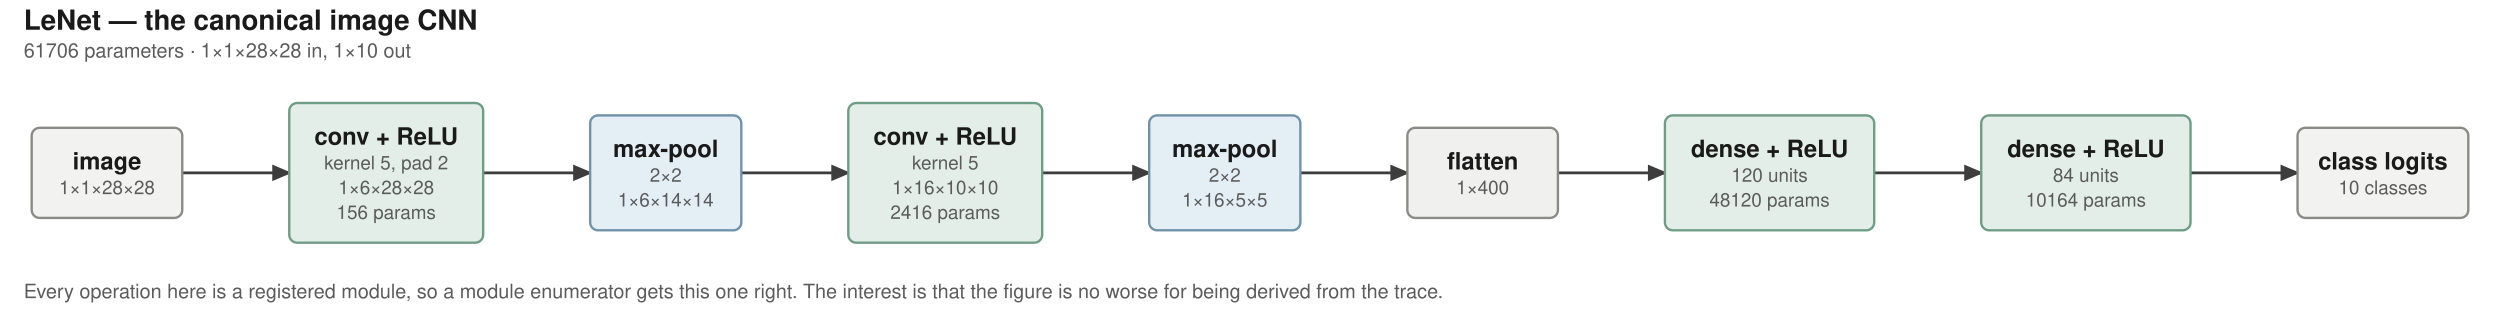
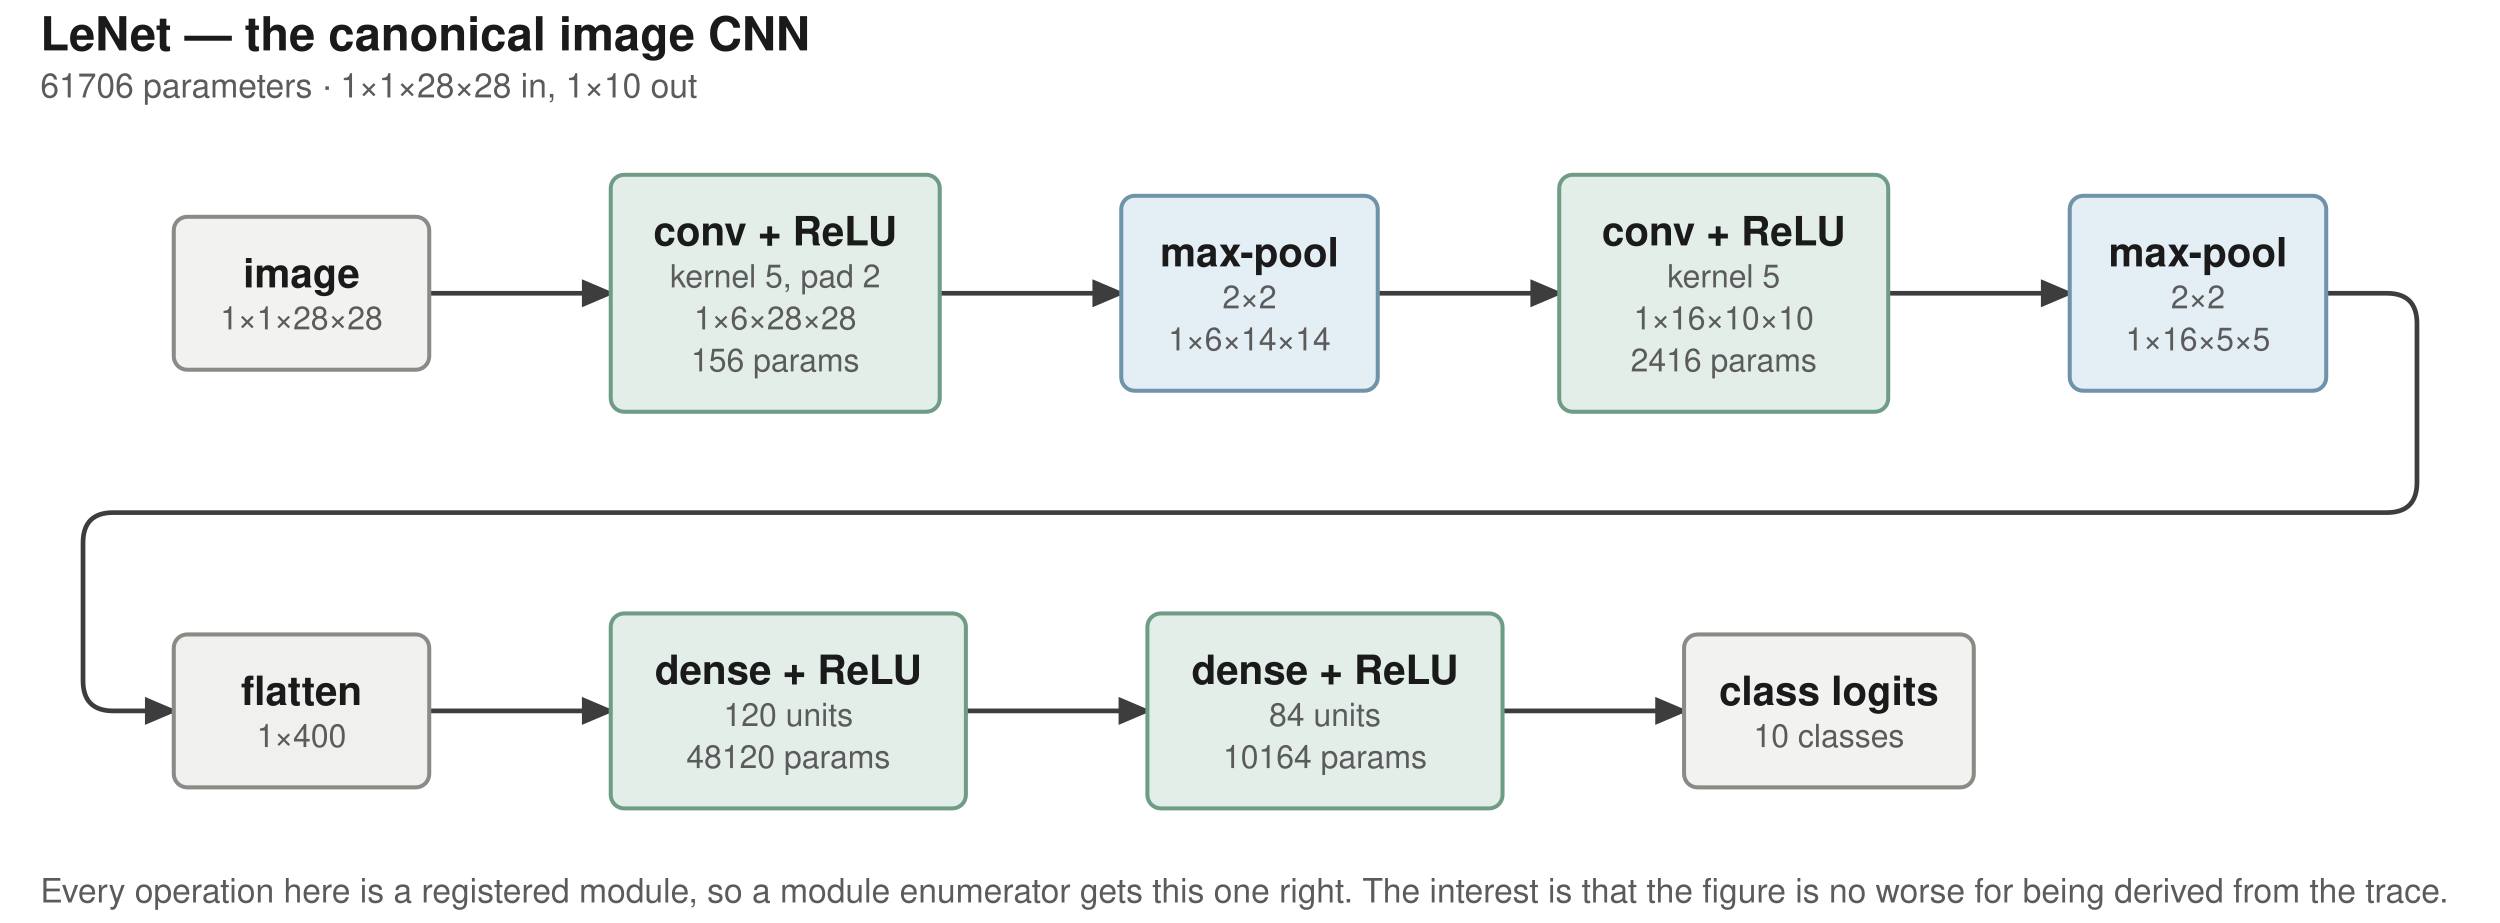
- <svg xmlns="http://www.w3.org/2000/svg" class="draughtsman" role="img" aria-label="LeNet — the canonical image CNN" viewBox="0 0 1261.89 156.5" width="1261.89" height="156.5">
+ <svg xmlns="http://www.w3.org/2000/svg" class="draughtsman" role="img" aria-label="LeNet — the canonical image CNN" viewBox="0 0 743.77 274.5" width="743.77" height="274.5">
  <defs>
    <marker id="ds-arrow" viewBox="0 0 8 8" refX="7" refY="4" markerWidth="7" markerHeight="7" orient="auto-start-reverse">
      <path d="M0 0.6 L8 4 L0 7.4 Z" style="fill:#3d3d3d" />
    </marker>
  </defs>
  <text class="ds-title" x="12" y="15" style="font-family:Helvetica Neue, Helvetica, Arial, sans-serif;font-size:14px;font-weight:600;fill:#1a1a1a">LeNet — the canonical image CNN</text>
  <text class="ds-subtitle" x="12" y="29" style="font-family:Helvetica Neue, Helvetica, Arial, sans-serif;font-size:10px;fill:#5b5b5b">61706 parameters · 1×1×28×28 in, 1×10 out</text>
-   <g class="ds-body" transform="translate(0 36)">
-     <path class="ds-edge ds-edge-solid" data-from="image" data-to="conv1" d="M92 51.25 C119 51.25 119 51.25 146 51.25" style="fill:none;stroke:#3d3d3d;stroke-width:1.4" marker-end="url(#ds-arrow)" />
-     <path class="ds-edge ds-edge-solid" data-from="conv1" data-to="pool1" d="M243.88 51.25 C270.88 51.25 270.88 51.25 297.88 51.25" style="fill:none;stroke:#3d3d3d;stroke-width:1.4" marker-end="url(#ds-arrow)" />
-     <path class="ds-edge ds-edge-solid" data-from="pool1" data-to="conv2" d="M374.18 51.25 C401.18 51.25 401.18 51.25 428.18 51.25" style="fill:none;stroke:#3d3d3d;stroke-width:1.4" marker-end="url(#ds-arrow)" />
-     <path class="ds-edge ds-edge-solid" data-from="conv2" data-to="pool2" d="M526.06 51.25 C553.06 51.25 553.06 51.25 580.06 51.25" style="fill:none;stroke:#3d3d3d;stroke-width:1.4" marker-end="url(#ds-arrow)" />
-     <path class="ds-edge ds-edge-solid" data-from="pool2" data-to="flatten" d="M656.37 51.25 C683.37 51.25 683.37 51.25 710.37 51.25" style="fill:none;stroke:#3d3d3d;stroke-width:1.4" marker-end="url(#ds-arrow)" />
-     <path class="ds-edge ds-edge-solid" data-from="flatten" data-to="fc1" d="M786.37 51.25 C813.37 51.25 813.37 51.25 840.37 51.25" style="fill:none;stroke:#3d3d3d;stroke-width:1.4" marker-end="url(#ds-arrow)" />
-     <path class="ds-edge ds-edge-solid" data-from="fc1" data-to="fc2" d="M946.03 51.25 C973.03 51.25 973.03 51.25 1000.03 51.25" style="fill:none;stroke:#3d3d3d;stroke-width:1.4" marker-end="url(#ds-arrow)" />
-     <path class="ds-edge ds-edge-solid" data-from="fc2" data-to="logits" d="M1105.69 51.25 C1132.69 51.25 1132.69 51.25 1159.69 51.25" style="fill:none;stroke:#3d3d3d;stroke-width:1.4" marker-end="url(#ds-arrow)" />
+   <g class="ds-body" transform="translate(8.7 36)">
+     <path class="ds-edge ds-edge-solid" data-from="image" data-to="conv1" d="M119 51.25 C146 51.25 146 51.25 173 51.25" style="fill:none;stroke:#3d3d3d;stroke-width:1.4" marker-end="url(#ds-arrow)" />
+     <path class="ds-edge ds-edge-solid" data-from="conv1" data-to="pool1" d="M270.88 51.25 C297.88 51.25 297.88 51.25 324.88 51.25" style="fill:none;stroke:#3d3d3d;stroke-width:1.4" marker-end="url(#ds-arrow)" />
+     <path class="ds-edge ds-edge-solid" data-from="pool1" data-to="conv2" d="M401.18 51.25 C428.18 51.25 428.18 51.25 455.18 51.25" style="fill:none;stroke:#3d3d3d;stroke-width:1.4" marker-end="url(#ds-arrow)" />
+     <path class="ds-edge ds-edge-solid" data-from="conv2" data-to="pool2" d="M553.06 51.25 C580.06 51.25 580.06 51.25 607.06 51.25" style="fill:none;stroke:#3d3d3d;stroke-width:1.4" marker-end="url(#ds-arrow)" />
+     <path class="ds-edge ds-edge-solid" data-from="pool2" data-to="flatten" d="M683.37 51.25 L701.37 51.25 Q710.37 51.25 710.37 60.25 L710.37 107.5 Q710.37 116.5 701.37 116.5 L25 116.5 Q16 116.5 16 125.5 L16 166.5 Q16 175.5 25 175.5 L43 175.5" style="fill:none;stroke:#3d3d3d;stroke-width:1.4" marker-end="url(#ds-arrow)" />
+     <path class="ds-edge ds-edge-solid" data-from="flatten" data-to="fc1" d="M119 175.5 C146 175.5 146 175.5 173 175.5" style="fill:none;stroke:#3d3d3d;stroke-width:1.4" marker-end="url(#ds-arrow)" />
+     <path class="ds-edge ds-edge-solid" data-from="fc1" data-to="fc2" d="M278.66 175.5 C305.66 175.5 305.66 175.5 332.66 175.5" style="fill:none;stroke:#3d3d3d;stroke-width:1.4" marker-end="url(#ds-arrow)" />
+     <path class="ds-edge ds-edge-solid" data-from="fc2" data-to="logits" d="M438.32 175.5 C465.32 175.5 465.32 175.5 492.32 175.5" style="fill:none;stroke:#3d3d3d;stroke-width:1.4" marker-end="url(#ds-arrow)" />
    <g class="ds-stage ds-kind-input" data-stage="image">
-       <rect x="16" y="28.5" width="76" height="45.5" rx="4" style="fill:#f2f2f0;stroke:#8a8a86;stroke-width:1.2" />
-       <text x="54" y="49.5" text-anchor="middle" style="font-family:Helvetica Neue, Helvetica, Arial, sans-serif;font-size:12.0px;font-weight:600;fill:#1a1a1a">image</text>
-       <text x="54" y="62" text-anchor="middle" style="font-family:Helvetica Neue, Helvetica, Arial, sans-serif;font-size:9.5px;fill:#5b5b5b">1×1×28×28</text>
+       <rect x="43" y="28.5" width="76" height="45.5" rx="4" style="fill:#f2f2f0;stroke:#8a8a86;stroke-width:1.2" />
+       <text x="81" y="49.5" text-anchor="middle" style="font-family:Helvetica Neue, Helvetica, Arial, sans-serif;font-size:12.0px;font-weight:600;fill:#1a1a1a">image</text>
+       <text x="81" y="62" text-anchor="middle" style="font-family:Helvetica Neue, Helvetica, Arial, sans-serif;font-size:9.5px;fill:#5b5b5b">1×1×28×28</text>
    </g>
    <g class="ds-stage ds-kind-conv" data-stage="conv1">
-       <rect x="146" y="16" width="97.88" height="70.5" rx="4" style="fill:#e2eee7;stroke:#6f9c85;stroke-width:1.2" />
-       <text x="194.94" y="37" text-anchor="middle" style="font-family:Helvetica Neue, Helvetica, Arial, sans-serif;font-size:12.0px;font-weight:600;fill:#1a1a1a">conv + ReLU</text>
-       <text x="194.94" y="49.5" text-anchor="middle" style="font-family:Helvetica Neue, Helvetica, Arial, sans-serif;font-size:9.5px;fill:#5b5b5b">kernel 5, pad 2</text>
-       <text x="194.94" y="62" text-anchor="middle" style="font-family:Helvetica Neue, Helvetica, Arial, sans-serif;font-size:9.5px;fill:#5b5b5b">1×6×28×28</text>
-       <text x="194.94" y="74.5" text-anchor="middle" style="font-family:Helvetica Neue, Helvetica, Arial, sans-serif;font-size:9.5px;fill:#5b5b5b">156 params</text>
+       <rect x="173" y="16" width="97.88" height="70.5" rx="4" style="fill:#e2eee7;stroke:#6f9c85;stroke-width:1.2" />
+       <text x="221.94" y="37" text-anchor="middle" style="font-family:Helvetica Neue, Helvetica, Arial, sans-serif;font-size:12.0px;font-weight:600;fill:#1a1a1a">conv + ReLU</text>
+       <text x="221.94" y="49.5" text-anchor="middle" style="font-family:Helvetica Neue, Helvetica, Arial, sans-serif;font-size:9.5px;fill:#5b5b5b">kernel 5, pad 2</text>
+       <text x="221.94" y="62" text-anchor="middle" style="font-family:Helvetica Neue, Helvetica, Arial, sans-serif;font-size:9.5px;fill:#5b5b5b">1×6×28×28</text>
+       <text x="221.94" y="74.5" text-anchor="middle" style="font-family:Helvetica Neue, Helvetica, Arial, sans-serif;font-size:9.5px;fill:#5b5b5b">156 params</text>
    </g>
    <g class="ds-stage ds-kind-pool" data-stage="pool1">
-       <rect x="297.88" y="22.25" width="76.31" height="58" rx="4" style="fill:#e4eef5;stroke:#6f93a8;stroke-width:1.2" />
-       <text x="336.03" y="43.25" text-anchor="middle" style="font-family:Helvetica Neue, Helvetica, Arial, sans-serif;font-size:12.0px;font-weight:600;fill:#1a1a1a">max-pool</text>
-       <text x="336.03" y="55.75" text-anchor="middle" style="font-family:Helvetica Neue, Helvetica, Arial, sans-serif;font-size:9.5px;fill:#5b5b5b">2×2</text>
-       <text x="336.03" y="68.25" text-anchor="middle" style="font-family:Helvetica Neue, Helvetica, Arial, sans-serif;font-size:9.5px;fill:#5b5b5b">1×6×14×14</text>
+       <rect x="324.88" y="22.25" width="76.31" height="58" rx="4" style="fill:#e4eef5;stroke:#6f93a8;stroke-width:1.2" />
+       <text x="363.03" y="43.25" text-anchor="middle" style="font-family:Helvetica Neue, Helvetica, Arial, sans-serif;font-size:12.0px;font-weight:600;fill:#1a1a1a">max-pool</text>
+       <text x="363.03" y="55.75" text-anchor="middle" style="font-family:Helvetica Neue, Helvetica, Arial, sans-serif;font-size:9.5px;fill:#5b5b5b">2×2</text>
+       <text x="363.03" y="68.25" text-anchor="middle" style="font-family:Helvetica Neue, Helvetica, Arial, sans-serif;font-size:9.5px;fill:#5b5b5b">1×6×14×14</text>
    </g>
    <g class="ds-stage ds-kind-conv" data-stage="conv2">
-       <rect x="428.18" y="16" width="97.88" height="70.5" rx="4" style="fill:#e2eee7;stroke:#6f9c85;stroke-width:1.2" />
-       <text x="477.12" y="37" text-anchor="middle" style="font-family:Helvetica Neue, Helvetica, Arial, sans-serif;font-size:12.0px;font-weight:600;fill:#1a1a1a">conv + ReLU</text>
-       <text x="477.12" y="49.5" text-anchor="middle" style="font-family:Helvetica Neue, Helvetica, Arial, sans-serif;font-size:9.5px;fill:#5b5b5b">kernel 5</text>
-       <text x="477.12" y="62" text-anchor="middle" style="font-family:Helvetica Neue, Helvetica, Arial, sans-serif;font-size:9.5px;fill:#5b5b5b">1×16×10×10</text>
-       <text x="477.12" y="74.5" text-anchor="middle" style="font-family:Helvetica Neue, Helvetica, Arial, sans-serif;font-size:9.5px;fill:#5b5b5b">2416 params</text>
+       <rect x="455.18" y="16" width="97.88" height="70.5" rx="4" style="fill:#e2eee7;stroke:#6f9c85;stroke-width:1.2" />
+       <text x="504.12" y="37" text-anchor="middle" style="font-family:Helvetica Neue, Helvetica, Arial, sans-serif;font-size:12.0px;font-weight:600;fill:#1a1a1a">conv + ReLU</text>
+       <text x="504.12" y="49.5" text-anchor="middle" style="font-family:Helvetica Neue, Helvetica, Arial, sans-serif;font-size:9.5px;fill:#5b5b5b">kernel 5</text>
+       <text x="504.12" y="62" text-anchor="middle" style="font-family:Helvetica Neue, Helvetica, Arial, sans-serif;font-size:9.5px;fill:#5b5b5b">1×16×10×10</text>
+       <text x="504.12" y="74.5" text-anchor="middle" style="font-family:Helvetica Neue, Helvetica, Arial, sans-serif;font-size:9.5px;fill:#5b5b5b">2416 params</text>
    </g>
    <g class="ds-stage ds-kind-pool" data-stage="pool2">
-       <rect x="580.06" y="22.25" width="76.31" height="58" rx="4" style="fill:#e4eef5;stroke:#6f93a8;stroke-width:1.2" />
-       <text x="618.21" y="43.25" text-anchor="middle" style="font-family:Helvetica Neue, Helvetica, Arial, sans-serif;font-size:12.0px;font-weight:600;fill:#1a1a1a">max-pool</text>
-       <text x="618.21" y="55.75" text-anchor="middle" style="font-family:Helvetica Neue, Helvetica, Arial, sans-serif;font-size:9.5px;fill:#5b5b5b">2×2</text>
-       <text x="618.21" y="68.25" text-anchor="middle" style="font-family:Helvetica Neue, Helvetica, Arial, sans-serif;font-size:9.5px;fill:#5b5b5b">1×16×5×5</text>
+       <rect x="607.06" y="22.25" width="76.31" height="58" rx="4" style="fill:#e4eef5;stroke:#6f93a8;stroke-width:1.2" />
+       <text x="645.21" y="43.25" text-anchor="middle" style="font-family:Helvetica Neue, Helvetica, Arial, sans-serif;font-size:12.0px;font-weight:600;fill:#1a1a1a">max-pool</text>
+       <text x="645.21" y="55.75" text-anchor="middle" style="font-family:Helvetica Neue, Helvetica, Arial, sans-serif;font-size:9.5px;fill:#5b5b5b">2×2</text>
+       <text x="645.21" y="68.25" text-anchor="middle" style="font-family:Helvetica Neue, Helvetica, Arial, sans-serif;font-size:9.5px;fill:#5b5b5b">1×16×5×5</text>
    </g>
    <g class="ds-stage ds-kind-op" data-stage="flatten">
-       <rect x="710.37" y="28.5" width="76" height="45.5" rx="4" style="fill:#f0f0ef;stroke:#8a8a86;stroke-width:1.2" />
-       <text x="748.37" y="49.5" text-anchor="middle" style="font-family:Helvetica Neue, Helvetica, Arial, sans-serif;font-size:12.0px;font-weight:600;fill:#1a1a1a">flatten</text>
-       <text x="748.37" y="62" text-anchor="middle" style="font-family:Helvetica Neue, Helvetica, Arial, sans-serif;font-size:9.5px;fill:#5b5b5b">1×400</text>
+       <rect x="43" y="152.75" width="76" height="45.5" rx="4" style="fill:#f0f0ef;stroke:#8a8a86;stroke-width:1.2" />
+       <text x="81" y="173.75" text-anchor="middle" style="font-family:Helvetica Neue, Helvetica, Arial, sans-serif;font-size:12.0px;font-weight:600;fill:#1a1a1a">flatten</text>
+       <text x="81" y="186.25" text-anchor="middle" style="font-family:Helvetica Neue, Helvetica, Arial, sans-serif;font-size:9.5px;fill:#5b5b5b">1×400</text>
    </g>
    <g class="ds-stage ds-kind-stack" data-stage="fc1">
-       <rect x="840.37" y="22.25" width="105.66" height="58" rx="4" style="fill:#e2eee7;stroke:#6f9c85;stroke-width:1.2" />
-       <text x="893.2" y="43.25" text-anchor="middle" style="font-family:Helvetica Neue, Helvetica, Arial, sans-serif;font-size:12.0px;font-weight:600;fill:#1a1a1a">dense + ReLU</text>
-       <text x="893.2" y="55.75" text-anchor="middle" style="font-family:Helvetica Neue, Helvetica, Arial, sans-serif;font-size:9.5px;fill:#5b5b5b">120 units</text>
-       <text x="893.2" y="68.25" text-anchor="middle" style="font-family:Helvetica Neue, Helvetica, Arial, sans-serif;font-size:9.5px;fill:#5b5b5b">48120 params</text>
+       <rect x="173" y="146.5" width="105.66" height="58" rx="4" style="fill:#e2eee7;stroke:#6f9c85;stroke-width:1.2" />
+       <text x="225.83" y="167.5" text-anchor="middle" style="font-family:Helvetica Neue, Helvetica, Arial, sans-serif;font-size:12.0px;font-weight:600;fill:#1a1a1a">dense + ReLU</text>
+       <text x="225.83" y="180" text-anchor="middle" style="font-family:Helvetica Neue, Helvetica, Arial, sans-serif;font-size:9.5px;fill:#5b5b5b">120 units</text>
+       <text x="225.83" y="192.5" text-anchor="middle" style="font-family:Helvetica Neue, Helvetica, Arial, sans-serif;font-size:9.5px;fill:#5b5b5b">48120 params</text>
    </g>
    <g class="ds-stage ds-kind-stack" data-stage="fc2">
-       <rect x="1000.03" y="22.25" width="105.66" height="58" rx="4" style="fill:#e2eee7;stroke:#6f9c85;stroke-width:1.2" />
-       <text x="1052.86" y="43.25" text-anchor="middle" style="font-family:Helvetica Neue, Helvetica, Arial, sans-serif;font-size:12.0px;font-weight:600;fill:#1a1a1a">dense + ReLU</text>
-       <text x="1052.86" y="55.75" text-anchor="middle" style="font-family:Helvetica Neue, Helvetica, Arial, sans-serif;font-size:9.5px;fill:#5b5b5b">84 units</text>
-       <text x="1052.86" y="68.25" text-anchor="middle" style="font-family:Helvetica Neue, Helvetica, Arial, sans-serif;font-size:9.5px;fill:#5b5b5b">10164 params</text>
+       <rect x="332.66" y="146.5" width="105.66" height="58" rx="4" style="fill:#e2eee7;stroke:#6f9c85;stroke-width:1.2" />
+       <text x="385.49" y="167.5" text-anchor="middle" style="font-family:Helvetica Neue, Helvetica, Arial, sans-serif;font-size:12.0px;font-weight:600;fill:#1a1a1a">dense + ReLU</text>
+       <text x="385.49" y="180" text-anchor="middle" style="font-family:Helvetica Neue, Helvetica, Arial, sans-serif;font-size:9.5px;fill:#5b5b5b">84 units</text>
+       <text x="385.49" y="192.5" text-anchor="middle" style="font-family:Helvetica Neue, Helvetica, Arial, sans-serif;font-size:9.5px;fill:#5b5b5b">10164 params</text>
    </g>
    <g class="ds-stage ds-kind-output" data-stage="logits">
-       <rect x="1159.69" y="28.5" width="86.2" height="45.5" rx="4" style="fill:#f2f2f0;stroke:#8a8a86;stroke-width:1.2" />
-       <text x="1202.79" y="49.5" text-anchor="middle" style="font-family:Helvetica Neue, Helvetica, Arial, sans-serif;font-size:12.0px;font-weight:600;fill:#1a1a1a">class logits</text>
-       <text x="1202.79" y="62" text-anchor="middle" style="font-family:Helvetica Neue, Helvetica, Arial, sans-serif;font-size:9.5px;fill:#5b5b5b">10 classes</text>
+       <rect x="492.32" y="152.75" width="86.2" height="45.5" rx="4" style="fill:#f2f2f0;stroke:#8a8a86;stroke-width:1.2" />
+       <text x="535.42" y="173.75" text-anchor="middle" style="font-family:Helvetica Neue, Helvetica, Arial, sans-serif;font-size:12.0px;font-weight:600;fill:#1a1a1a">class logits</text>
+       <text x="535.42" y="186.25" text-anchor="middle" style="font-family:Helvetica Neue, Helvetica, Arial, sans-serif;font-size:9.5px;fill:#5b5b5b">10 classes</text>
    </g>
  </g>
-   <text class="ds-caption" x="12" y="150.5" style="font-family:Helvetica Neue, Helvetica, Arial, sans-serif;font-size:10.0px;fill:#5b5b5b">Every operation here is a registered module, so a module enumerator gets this one right. The interest is that the figure is no worse for being derived from the trace.</text>
+   <text class="ds-caption" x="12" y="268.5" style="font-family:Helvetica Neue, Helvetica, Arial, sans-serif;font-size:10.0px;fill:#5b5b5b">Every operation here is a registered module, so a module enumerator gets this one right. The interest is that the figure is no worse for being derived from the trace.</text>
</svg>
